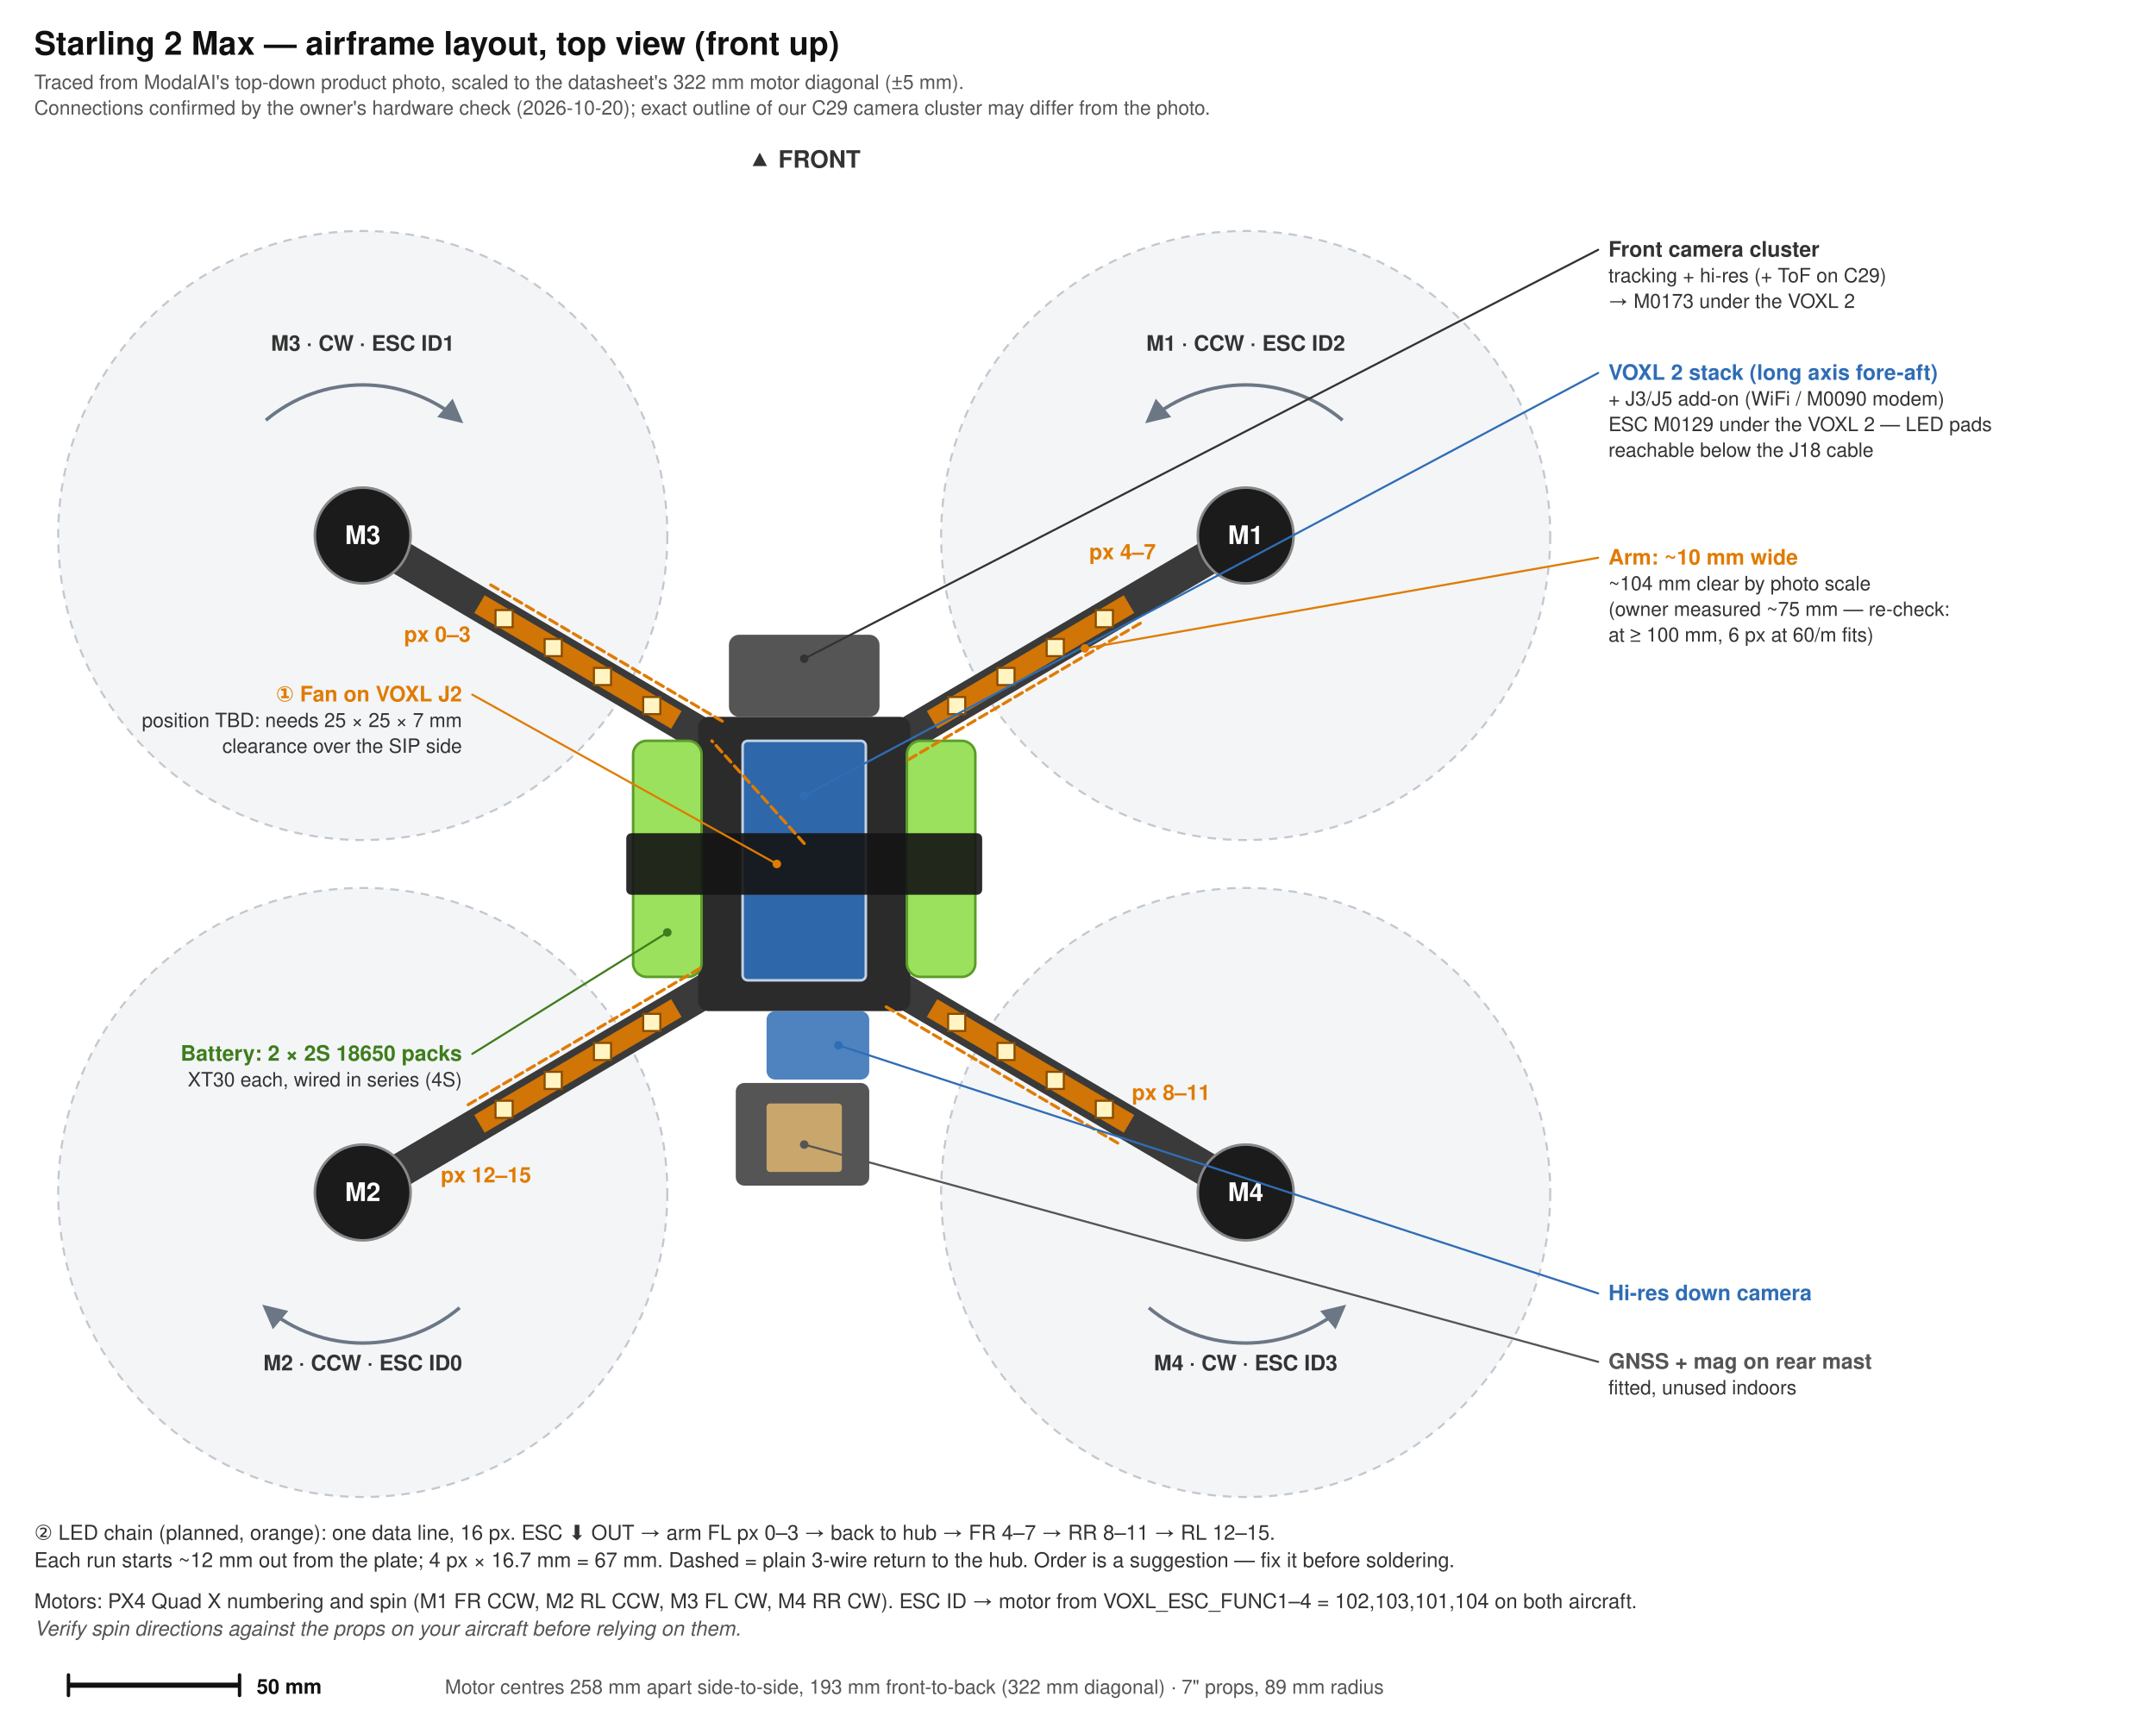
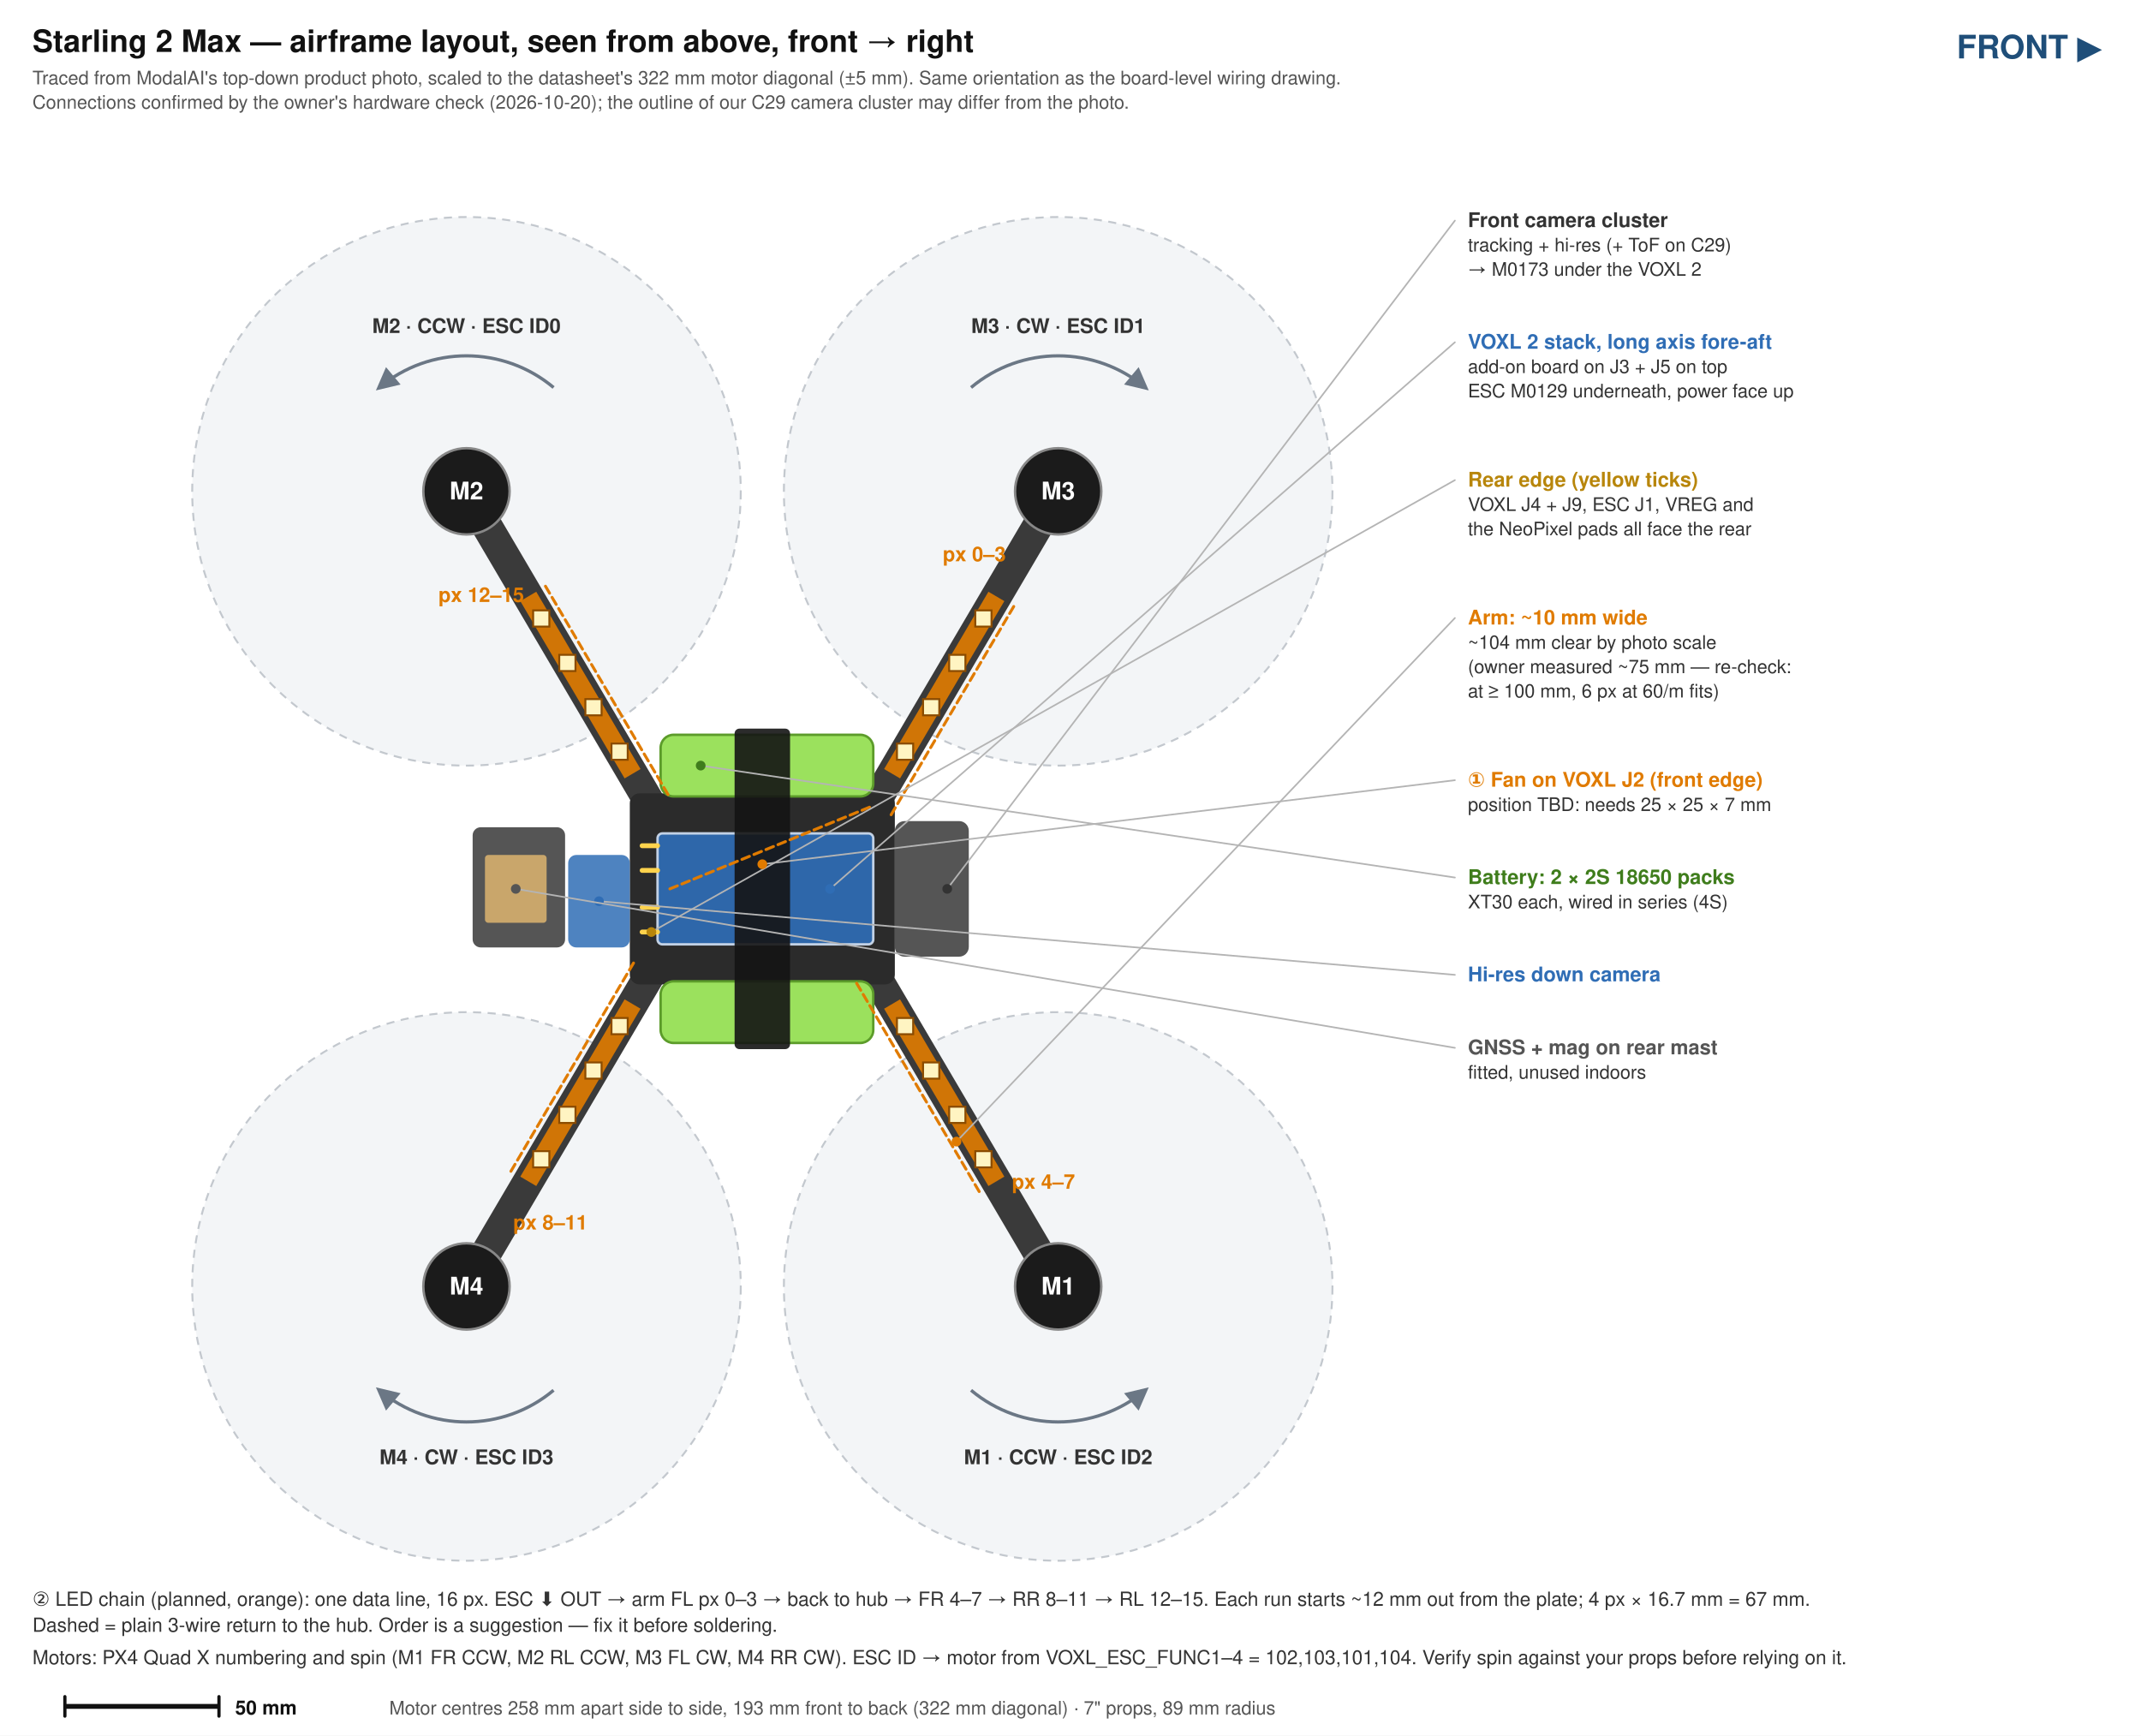
- <svg xmlns="http://www.w3.org/2000/svg" viewBox="0 0 1260 1010" width="1260" height="1010">
-   <rect x="0" y="0" width="1260" height="1010" fill="#ffffff" />
-   <text x="20.0" y="32.0" font-size="19" text-anchor="start" font-weight="bold" fill="#111" font-family="Helvetica, Arial, sans-serif">Starling 2 Max — airframe layout, top view (front up)</text>
-   <text x="20.0" y="52.0" font-size="11.5" text-anchor="start" font-weight="normal" fill="#555" font-family="Helvetica, Arial, sans-serif">Traced from ModalAI's top-down product photo, scaled to the datasheet's 322 mm motor diagonal (±5 mm).</text>
-   <text x="20.0" y="67.0" font-size="11.5" text-anchor="start" font-weight="normal" fill="#555" font-family="Helvetica, Arial, sans-serif">Connections confirmed by the owner's hardware check (2026-10-20); exact outline of our C29 camera cluster may differ from the photo.</text>
-   <circle cx="212.0" cy="313.0" r="178.0" fill="#f3f5f7" stroke="#c3c8ce" stroke-width="1.2" stroke-dasharray="5 4" />
-   <circle cx="728.0" cy="313.0" r="178.0" fill="#f3f5f7" stroke="#c3c8ce" stroke-width="1.2" stroke-dasharray="5 4" />
-   <circle cx="212.0" cy="697.0" r="178.0" fill="#f3f5f7" stroke="#c3c8ce" stroke-width="1.2" stroke-dasharray="5 4" />
-   <circle cx="728.0" cy="697.0" r="178.0" fill="#f3f5f7" stroke="#c3c8ce" stroke-width="1.2" stroke-dasharray="5 4" />
-   <line x1="416.0" y1="433.0" x2="212.0" y2="313.0" stroke="#3a3a3a" stroke-width="20.0" stroke-linecap="butt" opacity="1" />
-   <line x1="453.8" y1="483.4" x2="416.0" y2="433.0" stroke="#3a3a3a" stroke-width="20.0" stroke-linecap="butt" opacity="1" />
-   <line x1="524.0" y1="433.0" x2="728.0" y2="313.0" stroke="#3a3a3a" stroke-width="20.0" stroke-linecap="butt" opacity="1" />
-   <line x1="486.2" y1="483.4" x2="524.0" y2="433.0" stroke="#3a3a3a" stroke-width="20.0" stroke-linecap="butt" opacity="1" />
-   <line x1="416.0" y1="577.0" x2="212.0" y2="697.0" stroke="#3a3a3a" stroke-width="20.0" stroke-linecap="butt" opacity="1" />
-   <line x1="453.8" y1="526.6" x2="416.0" y2="577.0" stroke="#3a3a3a" stroke-width="20.0" stroke-linecap="butt" opacity="1" />
-   <line x1="524.0" y1="577.0" x2="728.0" y2="697.0" stroke="#3a3a3a" stroke-width="20.0" stroke-linecap="butt" opacity="1" />
-   <line x1="486.2" y1="526.6" x2="524.0" y2="577.0" stroke="#3a3a3a" stroke-width="20.0" stroke-linecap="butt" opacity="1" />
-   <rect x="408.0" y="419.0" width="124.0" height="172.0" rx="6" fill="#2b2b2b" stroke="none" stroke-width="1" opacity="1" />
-   <rect x="370.0" y="433.0" width="40.0" height="138.0" rx="8" fill="#9be15d" stroke="#5c9c2a" stroke-width="1.5" opacity="1" />
-   <rect x="530.0" y="433.0" width="40.0" height="138.0" rx="8" fill="#9be15d" stroke="#5c9c2a" stroke-width="1.5" opacity="1" />
-   <rect x="434.0" y="433.0" width="72.0" height="140.0" rx="3" fill="#2f6db5" stroke="#cfe0f5" stroke-width="1.5" opacity="0.92" />
-   <rect x="366.0" y="487.0" width="208.0" height="36.0" rx="3" fill="#141414" stroke="none" stroke-width="1" opacity="0.9" />
-   <rect x="426.0" y="371.0" width="88.0" height="48.0" rx="6" fill="#555" stroke="none" stroke-width="1" opacity="1" />
-   <rect x="448.0" y="591.0" width="60.0" height="40.0" rx="5" fill="#2f6db5" stroke="none" stroke-width="1" opacity="0.85" />
-   <rect x="430.0" y="633.0" width="78.0" height="60.0" rx="5" fill="#555" stroke="none" stroke-width="1" opacity="1" />
-   <rect x="448.0" y="645.0" width="44.0" height="40.0" rx="2" fill="#c9a66b" stroke="none" stroke-width="1" opacity="1" />
-   <circle cx="212.0" cy="313.0" r="28.0" fill="#1b1b1b" stroke="#888" stroke-width="1.5" />
-   <path d="M155.4,245.6 A88.0,88.0 0 0 1 268.6,245.6" fill="none" stroke="#6b7785" stroke-width="2" marker-end="url(#arr)" />
-   <text x="212.0" y="318.0" font-size="15" text-anchor="middle" font-weight="bold" fill="#fff" font-family="Helvetica, Arial, sans-serif">M3</text>
-   <text x="212.0" y="205.0" font-size="12.5" text-anchor="middle" font-weight="bold" fill="#333" font-family="Helvetica, Arial, sans-serif">M3 · CW · ESC ID1</text>
-   <circle cx="728.0" cy="313.0" r="28.0" fill="#1b1b1b" stroke="#888" stroke-width="1.5" />
-   <path d="M784.6,245.6 A88.0,88.0 0 0 0 671.4,245.6" fill="none" stroke="#6b7785" stroke-width="2" marker-end="url(#arr)" />
-   <text x="728.0" y="318.0" font-size="15" text-anchor="middle" font-weight="bold" fill="#fff" font-family="Helvetica, Arial, sans-serif">M1</text>
-   <text x="728.0" y="205.0" font-size="12.5" text-anchor="middle" font-weight="bold" fill="#333" font-family="Helvetica, Arial, sans-serif">M1 · CCW · ESC ID2</text>
-   <circle cx="212.0" cy="697.0" r="28.0" fill="#1b1b1b" stroke="#888" stroke-width="1.5" />
-   <path d="M268.6,764.4 A88.0,88.0 0 0 1 155.4,764.4" fill="none" stroke="#6b7785" stroke-width="2" marker-end="url(#arr)" />
-   <text x="212.0" y="702.0" font-size="15" text-anchor="middle" font-weight="bold" fill="#fff" font-family="Helvetica, Arial, sans-serif">M2</text>
-   <text x="212.0" y="801.0" font-size="12.5" text-anchor="middle" font-weight="bold" fill="#333" font-family="Helvetica, Arial, sans-serif">M2 · CCW · ESC ID0</text>
-   <circle cx="728.0" cy="697.0" r="28.0" fill="#1b1b1b" stroke="#888" stroke-width="1.5" />
-   <path d="M671.4,764.4 A88.0,88.0 0 0 0 784.6,764.4" fill="none" stroke="#6b7785" stroke-width="2" marker-end="url(#arr)" />
-   <text x="728.0" y="702.0" font-size="15" text-anchor="middle" font-weight="bold" fill="#fff" font-family="Helvetica, Arial, sans-serif">M4</text>
-   <text x="728.0" y="801.0" font-size="12.5" text-anchor="middle" font-weight="bold" fill="#333" font-family="Helvetica, Arial, sans-serif">M4 · CW · ESC ID3</text>
+ <svg xmlns="http://www.w3.org/2000/svg" viewBox="0 0 1320 1070" width="1320" height="1070">
+   <rect x="0" y="0" width="1320" height="1070" fill="#ffffff" />
  <defs>
    <marker id="arr" viewBox="0 0 10 10" refX="8" refY="5" markerWidth="7" markerHeight="7" orient="auto-start-reverse">
      <path d="M0,0 L10,5 L0,10 z" fill="#6b7785" />
    </marker>
  </defs>
-   <line x1="395.3" y1="420.8" x2="280.2" y2="353.1" stroke="#e07b00" stroke-width="12.0" stroke-linecap="butt" opacity="0.9" />
-   <rect x="375.9" y="407.4" width="10" height="10" fill="#fff4c2" stroke="#8a4b00" stroke-width="1.2" />
-   <rect x="347.1" y="390.4" width="10" height="10" fill="#fff4c2" stroke="#8a4b00" stroke-width="1.2" />
-   <rect x="318.3" y="373.5" width="10" height="10" fill="#fff4c2" stroke="#8a4b00" stroke-width="1.2" />
-   <rect x="289.6" y="356.6" width="10" height="10" fill="#fff4c2" stroke="#8a4b00" stroke-width="1.2" />
-   <line x1="286.8" y1="341.9" x2="422.6" y2="421.8" stroke="#e07b00" stroke-width="1.8" stroke-linecap="round" opacity="1" stroke-dasharray="5 3" />
-   <text x="255.6" y="375.1" font-size="12.5" text-anchor="middle" font-weight="bold" fill="#e07b00" font-family="Helvetica, Arial, sans-serif">px 0–3</text>
-   <line x1="544.7" y1="420.8" x2="659.8" y2="353.1" stroke="#e07b00" stroke-width="12.0" stroke-linecap="butt" opacity="0.9" />
-   <rect x="554.1" y="407.4" width="10" height="10" fill="#fff4c2" stroke="#8a4b00" stroke-width="1.2" />
-   <rect x="582.9" y="390.4" width="10" height="10" fill="#fff4c2" stroke="#8a4b00" stroke-width="1.2" />
-   <rect x="611.7" y="373.5" width="10" height="10" fill="#fff4c2" stroke="#8a4b00" stroke-width="1.2" />
-   <rect x="640.4" y="356.6" width="10" height="10" fill="#fff4c2" stroke="#8a4b00" stroke-width="1.2" />
-   <line x1="666.4" y1="364.3" x2="530.6" y2="444.2" stroke="#e07b00" stroke-width="1.8" stroke-linecap="round" opacity="1" stroke-dasharray="5 3" />
-   <text x="656.0" y="326.9" font-size="12.5" text-anchor="middle" font-weight="bold" fill="#e07b00" font-family="Helvetica, Arial, sans-serif">px 4–7</text>
-   <line x1="544.7" y1="589.2" x2="659.8" y2="656.9" stroke="#e07b00" stroke-width="12.0" stroke-linecap="butt" opacity="0.9" />
-   <rect x="554.1" y="592.6" width="10" height="10" fill="#fff4c2" stroke="#8a4b00" stroke-width="1.2" />
-   <rect x="582.9" y="609.6" width="10" height="10" fill="#fff4c2" stroke="#8a4b00" stroke-width="1.2" />
-   <rect x="611.7" y="626.5" width="10" height="10" fill="#fff4c2" stroke="#8a4b00" stroke-width="1.2" />
-   <rect x="640.4" y="643.4" width="10" height="10" fill="#fff4c2" stroke="#8a4b00" stroke-width="1.2" />
-   <line x1="653.2" y1="668.1" x2="517.4" y2="588.2" stroke="#e07b00" stroke-width="1.8" stroke-linecap="round" opacity="1" stroke-dasharray="5 3" />
-   <text x="684.4" y="642.9" font-size="12.5" text-anchor="middle" font-weight="bold" fill="#e07b00" font-family="Helvetica, Arial, sans-serif">px 8–11</text>
-   <line x1="395.3" y1="589.2" x2="280.2" y2="656.9" stroke="#e07b00" stroke-width="12.0" stroke-linecap="butt" opacity="0.9" />
-   <rect x="375.9" y="592.6" width="10" height="10" fill="#fff4c2" stroke="#8a4b00" stroke-width="1.2" />
-   <rect x="347.1" y="609.6" width="10" height="10" fill="#fff4c2" stroke="#8a4b00" stroke-width="1.2" />
-   <rect x="318.3" y="626.5" width="10" height="10" fill="#fff4c2" stroke="#8a4b00" stroke-width="1.2" />
-   <rect x="289.6" y="643.4" width="10" height="10" fill="#fff4c2" stroke="#8a4b00" stroke-width="1.2" />
-   <line x1="273.6" y1="645.7" x2="409.4" y2="565.8" stroke="#e07b00" stroke-width="1.8" stroke-linecap="round" opacity="1" stroke-dasharray="5 3" />
-   <text x="284.0" y="691.1" font-size="12.5" text-anchor="middle" font-weight="bold" fill="#e07b00" font-family="Helvetica, Arial, sans-serif">px 12–15</text>
-   <line x1="470.0" y1="493.0" x2="416.0" y2="433.0" stroke="#e07b00" stroke-width="1.8" stroke-linecap="round" opacity="1" stroke-dasharray="5 3" />
-   <text x="438.0" y="451.0" font-size="10" text-anchor="start" font-weight="normal" fill="#111" font-family="Helvetica, Arial, sans-serif" />
-   <line x1="470.0" y1="385.0" x2="934.0" y2="146.0" stroke="#333" stroke-width="1.2" stroke-linecap="round" opacity="1" />
-   <circle cx="470.0" cy="385.0" r="2.5" fill="#333" />
-   <text x="940.0" y="150.0" font-size="12.5" text-anchor="start" font-weight="bold" fill="#333" font-family="Helvetica, Arial, sans-serif">Front camera cluster</text>
-   <text x="940.0" y="165.0" font-size="11.5" text-anchor="start" font-weight="normal" fill="#333" font-family="Helvetica, Arial, sans-serif">tracking + hi-res (+ ToF on C29)</text>
-   <text x="940.0" y="180.0" font-size="11.5" text-anchor="start" font-weight="normal" fill="#333" font-family="Helvetica, Arial, sans-serif">→ M0173 under the VOXL 2</text>
-   <line x1="470.0" y1="465.0" x2="934.0" y2="218.0" stroke="#2f6db5" stroke-width="1.2" stroke-linecap="round" opacity="1" />
-   <circle cx="470.0" cy="465.0" r="2.5" fill="#2f6db5" />
-   <text x="940.0" y="222.0" font-size="12.5" text-anchor="start" font-weight="bold" fill="#2f6db5" font-family="Helvetica, Arial, sans-serif">VOXL 2 stack (long axis fore-aft)</text>
-   <text x="940.0" y="237.0" font-size="11.5" text-anchor="start" font-weight="normal" fill="#333" font-family="Helvetica, Arial, sans-serif">+ J3/J5 add-on (WiFi / M0090 modem)</text>
-   <text x="940.0" y="252.0" font-size="11.5" text-anchor="start" font-weight="normal" fill="#333" font-family="Helvetica, Arial, sans-serif">ESC M0129 under the VOXL 2 — LED pads</text>
-   <text x="940.0" y="267.0" font-size="11.5" text-anchor="start" font-weight="normal" fill="#333" font-family="Helvetica, Arial, sans-serif">reachable below the J18 cable</text>
-   <line x1="390.0" y1="545.0" x2="276.0" y2="616.0" stroke="#3f7d1c" stroke-width="1.2" stroke-linecap="round" opacity="1" />
-   <circle cx="390.0" cy="545.0" r="2.5" fill="#3f7d1c" />
-   <text x="270.0" y="620.0" font-size="12.5" text-anchor="end" font-weight="bold" fill="#3f7d1c" font-family="Helvetica, Arial, sans-serif">Battery: 2 × 2S 18650 packs</text>
-   <text x="270.0" y="635.0" font-size="11.5" text-anchor="end" font-weight="normal" fill="#333" font-family="Helvetica, Arial, sans-serif">XT30 each, wired in series (4S)</text>
-   <line x1="490.0" y1="611.0" x2="934.0" y2="756.0" stroke="#2f6db5" stroke-width="1.2" stroke-linecap="round" opacity="1" />
-   <circle cx="490.0" cy="611.0" r="2.5" fill="#2f6db5" />
-   <text x="940.0" y="760.0" font-size="12.5" text-anchor="start" font-weight="bold" fill="#2f6db5" font-family="Helvetica, Arial, sans-serif">Hi-res down camera</text>
-   <line x1="470.0" y1="669.0" x2="934.0" y2="796.0" stroke="#555" stroke-width="1.2" stroke-linecap="round" opacity="1" />
-   <circle cx="470.0" cy="669.0" r="2.5" fill="#555" />
-   <text x="940.0" y="800.0" font-size="12.5" text-anchor="start" font-weight="bold" fill="#555" font-family="Helvetica, Arial, sans-serif">GNSS + mag on rear mast</text>
-   <text x="940.0" y="815.0" font-size="11.5" text-anchor="start" font-weight="normal" fill="#333" font-family="Helvetica, Arial, sans-serif">fitted, unused indoors</text>
-   <line x1="454.0" y1="505.0" x2="276.0" y2="406.0" stroke="#e07b00" stroke-width="1.2" stroke-linecap="round" opacity="1" />
-   <circle cx="454.0" cy="505.0" r="2.5" fill="#e07b00" />
-   <text x="270.0" y="410.0" font-size="12.5" text-anchor="end" font-weight="bold" fill="#e07b00" font-family="Helvetica, Arial, sans-serif">① Fan on VOXL J2</text>
-   <text x="270.0" y="425.0" font-size="11.5" text-anchor="end" font-weight="normal" fill="#333" font-family="Helvetica, Arial, sans-serif">position TBD: needs 25 × 25 × 7 mm</text>
-   <text x="270.0" y="440.0" font-size="11.5" text-anchor="end" font-weight="normal" fill="#333" font-family="Helvetica, Arial, sans-serif">clearance over the SIP side</text>
-   <text x="664.2" y="399.0" font-size="10" text-anchor="start" font-weight="normal" fill="#111" font-family="Helvetica, Arial, sans-serif" />
-   <line x1="634.0" y1="379.0" x2="934.0" y2="326.0" stroke="#e07b00" stroke-width="1.2" stroke-linecap="round" opacity="1" />
-   <circle cx="634.0" cy="379.0" r="2.5" fill="#e07b00" />
-   <text x="940.0" y="330.0" font-size="12.5" text-anchor="start" font-weight="bold" fill="#e07b00" font-family="Helvetica, Arial, sans-serif">Arm: ~10 mm wide</text>
-   <text x="940.0" y="345.0" font-size="11.5" text-anchor="start" font-weight="normal" fill="#333" font-family="Helvetica, Arial, sans-serif">~104 mm clear by photo scale</text>
-   <text x="940.0" y="360.0" font-size="11.5" text-anchor="start" font-weight="normal" fill="#333" font-family="Helvetica, Arial, sans-serif">(owner measured ~75 mm — re-check:</text>
-   <text x="940.0" y="375.0" font-size="11.5" text-anchor="start" font-weight="normal" fill="#333" font-family="Helvetica, Arial, sans-serif">at ≥ 100 mm, 6 px at 60/m fits)</text>
-   <text x="20.0" y="900.0" font-size="12" text-anchor="start" font-weight="normal" fill="#333" font-family="Helvetica, Arial, sans-serif">② LED chain (planned, orange): one data line, 16 px. ESC ⬇ OUT → arm FL px 0–3 → back to hub → FR 4–7 → RR 8–11 → RL 12–15.</text>
-   <text x="20.0" y="916.0" font-size="12" text-anchor="start" font-weight="normal" fill="#333" font-family="Helvetica, Arial, sans-serif">Each run starts ~12 mm out from the plate; 4 px × 16.7 mm = 67 mm. Dashed = plain 3-wire return to the hub. Order is a suggestion — fix it before soldering.</text>
-   <text x="20.0" y="940.0" font-size="12" text-anchor="start" font-weight="normal" fill="#333" font-family="Helvetica, Arial, sans-serif">Motors: PX4 Quad X numbering and spin (M1 FR CCW, M2 RL CCW, M3 FL CW, M4 RR CW). ESC ID → motor from VOXL_ESC_FUNC1–4 = 102,103,101,104 on both aircraft.</text>
-   <text x="20.0" y="956.0" font-size="12" text-anchor="start" font-weight="normal" fill="#555" font-family="Helvetica, Arial, sans-serif" font-style="italic">Verify spin directions against the props on your aircraft before relying on them.</text>
-   <text x="470.0" y="98.0" font-size="14" text-anchor="middle" font-weight="bold" fill="#333" font-family="Helvetica, Arial, sans-serif">▲ FRONT</text>
-   <line x1="40.0" y1="985.0" x2="140.0" y2="985.0" stroke="#111" stroke-width="3" stroke-linecap="butt" opacity="1" />
-   <line x1="40.0" y1="979.0" x2="40.0" y2="991.0" stroke="#111" stroke-width="2" stroke-linecap="round" opacity="1" />
-   <line x1="140.0" y1="979.0" x2="140.0" y2="991.0" stroke="#111" stroke-width="2" stroke-linecap="round" opacity="1" />
-   <text x="150.0" y="990.0" font-size="12" text-anchor="start" font-weight="bold" fill="#111" font-family="Helvetica, Arial, sans-serif">50 mm</text>
-   <text x="260.0" y="990.0" font-size="11.5" text-anchor="start" font-weight="normal" fill="#555" font-family="Helvetica, Arial, sans-serif">Motor centres 258 mm apart side-to-side, 193 mm front-to-back (322 mm diagonal) · 7" props, 89 mm radius</text>
+   <text x="20.0" y="32.0" font-size="19" text-anchor="start" font-weight="bold" fill="#111" font-family="Helvetica, Arial, sans-serif">Starling 2 Max — airframe layout, seen from above, front → right</text>
+   <text x="20.0" y="52.0" font-size="11.5" text-anchor="start" font-weight="normal" fill="#555" font-family="Helvetica, Arial, sans-serif">Traced from ModalAI's top-down product photo, scaled to the datasheet's 322 mm motor diagonal (±5 mm). Same orientation as the board-level wiring drawing.</text>
+   <text x="20.0" y="67.0" font-size="11.5" text-anchor="start" font-weight="normal" fill="#555" font-family="Helvetica, Arial, sans-serif">Connections confirmed by the owner's hardware check (2026-10-20); the outline of our C29 camera cluster may differ from the photo.</text>
+   <text x="1296.0" y="36.0" font-size="20" text-anchor="end" font-weight="bold" fill="#1f4e79" font-family="Helvetica, Arial, sans-serif">FRONT ▶</text>
+   <circle cx="652.4" cy="302.9" r="169.1" fill="#f3f5f7" stroke="#c3c8ce" stroke-width="1.2" stroke-dasharray="5 4" />
+   <circle cx="652.4" cy="793.1" r="169.1" fill="#f3f5f7" stroke="#c3c8ce" stroke-width="1.2" stroke-dasharray="5 4" />
+   <circle cx="287.6" cy="302.9" r="169.1" fill="#f3f5f7" stroke="#c3c8ce" stroke-width="1.2" stroke-dasharray="5 4" />
+   <circle cx="287.6" cy="793.1" r="169.1" fill="#f3f5f7" stroke="#c3c8ce" stroke-width="1.2" stroke-dasharray="5 4" />
+   <line x1="538.4" y1="496.7" x2="652.4" y2="302.9" stroke="#3a3a3a" stroke-width="19.0" stroke-linecap="butt" opacity="1" />
+   <line x1="490.5" y1="532.6" x2="538.4" y2="496.7" stroke="#3a3a3a" stroke-width="19.0" stroke-linecap="butt" opacity="1" />
+   <line x1="538.4" y1="599.3" x2="652.4" y2="793.1" stroke="#3a3a3a" stroke-width="19.0" stroke-linecap="butt" opacity="1" />
+   <line x1="490.5" y1="563.4" x2="538.4" y2="599.3" stroke="#3a3a3a" stroke-width="19.0" stroke-linecap="butt" opacity="1" />
+   <line x1="401.6" y1="496.7" x2="287.6" y2="302.9" stroke="#3a3a3a" stroke-width="19.0" stroke-linecap="butt" opacity="1" />
+   <line x1="449.5" y1="532.6" x2="401.6" y2="496.7" stroke="#3a3a3a" stroke-width="19.0" stroke-linecap="butt" opacity="1" />
+   <line x1="401.6" y1="599.3" x2="287.6" y2="793.1" stroke="#3a3a3a" stroke-width="19.0" stroke-linecap="butt" opacity="1" />
+   <line x1="449.5" y1="563.4" x2="401.6" y2="599.3" stroke="#3a3a3a" stroke-width="19.0" stroke-linecap="butt" opacity="1" />
+   <rect x="388.3" y="489.1" width="163.4" height="117.8" rx="6" fill="#2b2b2b" stroke="none" stroke-width="1" opacity="1" />
+   <rect x="407.3" y="453.0" width="131.1" height="38.0" rx="8" fill="#9be15d" stroke="#5c9c2a" stroke-width="1.5" opacity="1" />
+   <rect x="407.3" y="605.0" width="131.1" height="38.0" rx="8" fill="#9be15d" stroke="#5c9c2a" stroke-width="1.5" opacity="1" />
+   <rect x="405.4" y="513.8" width="133.0" height="68.4" rx="3" fill="#2f6db5" stroke="#cfe0f5" stroke-width="1.5" opacity="0.92" />
+   <rect x="452.9" y="449.2" width="34.2" height="197.6" rx="3" fill="#141414" stroke="none" stroke-width="1" opacity="0.9" />
+   <rect x="551.7" y="506.2" width="45.6" height="83.6" rx="6" fill="#555" stroke="none" stroke-width="1" opacity="1" />
+   <rect x="350.3" y="527.1" width="38.0" height="57.0" rx="5" fill="#2f6db5" stroke="none" stroke-width="1" opacity="0.85" />
+   <rect x="291.4" y="510.0" width="57.0" height="74.1" rx="5" fill="#555" stroke="none" stroke-width="1" opacity="1" />
+   <rect x="299.0" y="527.1" width="38.0" height="41.8" rx="2" fill="#c9a66b" stroke="none" stroke-width="1" opacity="1" />
+   <line x1="405.4" y1="521.4" x2="395.9" y2="521.4" stroke="#ffd34d" stroke-width="3" stroke-linecap="round" opacity="1" />
+   <line x1="405.4" y1="536.6" x2="395.9" y2="536.6" stroke="#ffd34d" stroke-width="3" stroke-linecap="round" opacity="1" />
+   <line x1="405.4" y1="559.4" x2="395.9" y2="559.4" stroke="#ffd34d" stroke-width="3" stroke-linecap="round" opacity="1" />
+   <line x1="405.4" y1="574.6" x2="395.9" y2="574.6" stroke="#ffd34d" stroke-width="3" stroke-linecap="round" opacity="1" />
+   <circle cx="652.4" cy="302.9" r="26.6" fill="#1b1b1b" stroke="#888" stroke-width="1.5" />
+   <path d="M598.7,238.9 A83.6,83.6 0 0 1 706.1,238.9" fill="none" stroke="#6b7785" stroke-width="2" marker-end="url(#arr)" />
+   <text x="652.4" y="307.9" font-size="15" text-anchor="middle" font-weight="bold" fill="#fff" font-family="Helvetica, Arial, sans-serif">M3</text>
+   <text x="652.4" y="205.3" font-size="12.5" text-anchor="middle" font-weight="bold" fill="#333" font-family="Helvetica, Arial, sans-serif">M3 · CW · ESC ID1</text>
+   <circle cx="652.4" cy="793.1" r="26.6" fill="#1b1b1b" stroke="#888" stroke-width="1.5" />
+   <path d="M598.7,857.1 A83.6,83.6 0 0 0 706.1,857.1" fill="none" stroke="#6b7785" stroke-width="2" marker-end="url(#arr)" />
+   <text x="652.4" y="798.1" font-size="15" text-anchor="middle" font-weight="bold" fill="#fff" font-family="Helvetica, Arial, sans-serif">M1</text>
+   <text x="652.4" y="902.7" font-size="12.5" text-anchor="middle" font-weight="bold" fill="#333" font-family="Helvetica, Arial, sans-serif">M1 · CCW · ESC ID2</text>
+   <circle cx="287.6" cy="302.9" r="26.6" fill="#1b1b1b" stroke="#888" stroke-width="1.5" />
+   <path d="M341.3,238.9 A83.6,83.6 0 0 0 233.9,238.9" fill="none" stroke="#6b7785" stroke-width="2" marker-end="url(#arr)" />
+   <text x="287.6" y="307.9" font-size="15" text-anchor="middle" font-weight="bold" fill="#fff" font-family="Helvetica, Arial, sans-serif">M2</text>
+   <text x="287.6" y="205.3" font-size="12.5" text-anchor="middle" font-weight="bold" fill="#333" font-family="Helvetica, Arial, sans-serif">M2 · CCW · ESC ID0</text>
+   <circle cx="287.6" cy="793.1" r="26.6" fill="#1b1b1b" stroke="#888" stroke-width="1.5" />
+   <path d="M341.3,857.1 A83.6,83.6 0 0 1 233.9,857.1" fill="none" stroke="#6b7785" stroke-width="2" marker-end="url(#arr)" />
+   <text x="287.6" y="798.1" font-size="15" text-anchor="middle" font-weight="bold" fill="#fff" font-family="Helvetica, Arial, sans-serif">M4</text>
+   <text x="287.6" y="902.7" font-size="12.5" text-anchor="middle" font-weight="bold" fill="#333" font-family="Helvetica, Arial, sans-serif">M4 · CW · ESC ID3</text>
+   <line x1="550.0" y1="477.0" x2="614.3" y2="367.7" stroke="#e07b00" stroke-width="11.4" stroke-linecap="butt" opacity="0.9" />
+   <rect x="553.0" y="458.4" width="10" height="10" fill="#fff4c2" stroke="#8a4b00" stroke-width="1.2" />
+   <rect x="569.1" y="431.0" width="10" height="10" fill="#fff4c2" stroke="#8a4b00" stroke-width="1.2" />
+   <rect x="585.2" y="403.7" width="10" height="10" fill="#fff4c2" stroke="#8a4b00" stroke-width="1.2" />
+   <rect x="601.3" y="376.3" width="10" height="10" fill="#fff4c2" stroke="#8a4b00" stroke-width="1.2" />
+   <line x1="625.0" y1="373.9" x2="549.0" y2="503.0" stroke="#e07b00" stroke-width="1.8" stroke-linecap="round" opacity="1" stroke-dasharray="5 3" />
+   <text x="600.7" y="346.0" font-size="12.5" text-anchor="middle" font-weight="bold" fill="#e07b00" font-family="Helvetica, Arial, sans-serif">px 0–3</text>
+   <line x1="550.0" y1="619.0" x2="614.3" y2="728.3" stroke="#e07b00" stroke-width="11.4" stroke-linecap="butt" opacity="0.9" />
+   <rect x="553.0" y="627.6" width="10" height="10" fill="#fff4c2" stroke="#8a4b00" stroke-width="1.2" />
+   <rect x="569.1" y="655.0" width="10" height="10" fill="#fff4c2" stroke="#8a4b00" stroke-width="1.2" />
+   <rect x="585.2" y="682.3" width="10" height="10" fill="#fff4c2" stroke="#8a4b00" stroke-width="1.2" />
+   <rect x="601.3" y="709.7" width="10" height="10" fill="#fff4c2" stroke="#8a4b00" stroke-width="1.2" />
+   <line x1="603.7" y1="734.6" x2="527.8" y2="605.6" stroke="#e07b00" stroke-width="1.8" stroke-linecap="round" opacity="1" stroke-dasharray="5 3" />
+   <text x="643.3" y="732.9" font-size="12.5" text-anchor="middle" font-weight="bold" fill="#e07b00" font-family="Helvetica, Arial, sans-serif">px 4–7</text>
+   <line x1="390.0" y1="619.0" x2="325.7" y2="728.3" stroke="#e07b00" stroke-width="11.4" stroke-linecap="butt" opacity="0.9" />
+   <rect x="377.0" y="627.6" width="10" height="10" fill="#fff4c2" stroke="#8a4b00" stroke-width="1.2" />
+   <rect x="360.9" y="655.0" width="10" height="10" fill="#fff4c2" stroke="#8a4b00" stroke-width="1.2" />
+   <rect x="344.8" y="682.3" width="10" height="10" fill="#fff4c2" stroke="#8a4b00" stroke-width="1.2" />
+   <rect x="328.7" y="709.7" width="10" height="10" fill="#fff4c2" stroke="#8a4b00" stroke-width="1.2" />
+   <line x1="315.0" y1="722.1" x2="391.0" y2="593.0" stroke="#e07b00" stroke-width="1.8" stroke-linecap="round" opacity="1" stroke-dasharray="5 3" />
+   <text x="339.3" y="758.0" font-size="12.5" text-anchor="middle" font-weight="bold" fill="#e07b00" font-family="Helvetica, Arial, sans-serif">px 8–11</text>
+   <line x1="390.0" y1="477.0" x2="325.7" y2="367.7" stroke="#e07b00" stroke-width="11.4" stroke-linecap="butt" opacity="0.9" />
+   <rect x="377.0" y="458.4" width="10" height="10" fill="#fff4c2" stroke="#8a4b00" stroke-width="1.2" />
+   <rect x="360.9" y="431.0" width="10" height="10" fill="#fff4c2" stroke="#8a4b00" stroke-width="1.2" />
+   <rect x="344.8" y="403.7" width="10" height="10" fill="#fff4c2" stroke="#8a4b00" stroke-width="1.2" />
+   <rect x="328.7" y="376.3" width="10" height="10" fill="#fff4c2" stroke="#8a4b00" stroke-width="1.2" />
+   <line x1="336.3" y1="361.4" x2="412.2" y2="490.4" stroke="#e07b00" stroke-width="1.8" stroke-linecap="round" opacity="1" stroke-dasharray="5 3" />
+   <text x="296.7" y="371.1" font-size="12.5" text-anchor="middle" font-weight="bold" fill="#e07b00" font-family="Helvetica, Arial, sans-serif">px 12–15</text>
+   <line x1="413.0" y1="548.0" x2="538.4" y2="496.7" stroke="#e07b00" stroke-width="1.8" stroke-linecap="round" opacity="1" stroke-dasharray="5 3" />
+   <line x1="584.0" y1="548.0" x2="897.0" y2="136.0" stroke="#b4b4b4" stroke-width="1.0" stroke-linecap="round" opacity="1" />
+   <circle cx="584.0" cy="548.0" r="3" fill="#333" />
+   <text x="905.0" y="140.0" font-size="12.5" text-anchor="start" font-weight="bold" fill="#333" font-family="Helvetica, Arial, sans-serif">Front camera cluster</text>
+   <text x="905.0" y="155.0" font-size="11.5" text-anchor="start" font-weight="normal" fill="#333" font-family="Helvetica, Arial, sans-serif">tracking + hi-res (+ ToF on C29)</text>
+   <text x="905.0" y="170.0" font-size="11.5" text-anchor="start" font-weight="normal" fill="#333" font-family="Helvetica, Arial, sans-serif">→ M0173 under the VOXL 2</text>
+   <line x1="511.8" y1="548.0" x2="897.0" y2="211.0" stroke="#b4b4b4" stroke-width="1.0" stroke-linecap="round" opacity="1" />
+   <circle cx="511.8" cy="548.0" r="3" fill="#2f6db5" />
+   <text x="905.0" y="215.0" font-size="12.5" text-anchor="start" font-weight="bold" fill="#2f6db5" font-family="Helvetica, Arial, sans-serif">VOXL 2 stack, long axis fore-aft</text>
+   <text x="905.0" y="230.0" font-size="11.5" text-anchor="start" font-weight="normal" fill="#333" font-family="Helvetica, Arial, sans-serif">add-on board on J3 + J5 on top</text>
+   <text x="905.0" y="245.0" font-size="11.5" text-anchor="start" font-weight="normal" fill="#333" font-family="Helvetica, Arial, sans-serif">ESC M0129 underneath, power face up</text>
+   <line x1="401.6" y1="574.6" x2="897.0" y2="296.0" stroke="#b4b4b4" stroke-width="1.0" stroke-linecap="round" opacity="1" />
+   <circle cx="401.6" cy="574.6" r="3" fill="#b8860b" />
+   <text x="905.0" y="300.0" font-size="12.5" text-anchor="start" font-weight="bold" fill="#b8860b" font-family="Helvetica, Arial, sans-serif">Rear edge (yellow ticks)</text>
+   <text x="905.0" y="315.0" font-size="11.5" text-anchor="start" font-weight="normal" fill="#333" font-family="Helvetica, Arial, sans-serif">VOXL J4 + J9, ESC J1, VREG and</text>
+   <text x="905.0" y="330.0" font-size="11.5" text-anchor="start" font-weight="normal" fill="#333" font-family="Helvetica, Arial, sans-serif">the NeoPixel pads all face the rear</text>
+   <line x1="589.7" y1="703.8" x2="897.0" y2="381.0" stroke="#b4b4b4" stroke-width="1.0" stroke-linecap="round" opacity="1" />
+   <circle cx="589.7" cy="703.8" r="3" fill="#e07b00" />
+   <text x="905.0" y="385.0" font-size="12.5" text-anchor="start" font-weight="bold" fill="#e07b00" font-family="Helvetica, Arial, sans-serif">Arm: ~10 mm wide</text>
+   <text x="905.0" y="400.0" font-size="11.5" text-anchor="start" font-weight="normal" fill="#333" font-family="Helvetica, Arial, sans-serif">~104 mm clear by photo scale</text>
+   <text x="905.0" y="415.0" font-size="11.5" text-anchor="start" font-weight="normal" fill="#333" font-family="Helvetica, Arial, sans-serif">(owner measured ~75 mm — re-check:</text>
+   <text x="905.0" y="430.0" font-size="11.5" text-anchor="start" font-weight="normal" fill="#333" font-family="Helvetica, Arial, sans-serif">at ≥ 100 mm, 6 px at 60/m fits)</text>
+   <line x1="470.0" y1="532.8" x2="897.0" y2="481.0" stroke="#b4b4b4" stroke-width="1.0" stroke-linecap="round" opacity="1" />
+   <circle cx="470.0" cy="532.8" r="3" fill="#e07b00" />
+   <text x="905.0" y="485.0" font-size="12.5" text-anchor="start" font-weight="bold" fill="#e07b00" font-family="Helvetica, Arial, sans-serif">① Fan on VOXL J2 (front edge)</text>
+   <text x="905.0" y="500.0" font-size="11.5" text-anchor="start" font-weight="normal" fill="#333" font-family="Helvetica, Arial, sans-serif">position TBD: needs 25 × 25 × 7 mm</text>
+   <line x1="432.0" y1="472.0" x2="897.0" y2="541.0" stroke="#b4b4b4" stroke-width="1.0" stroke-linecap="round" opacity="1" />
+   <circle cx="432.0" cy="472.0" r="3" fill="#3f7d1c" />
+   <text x="905.0" y="545.0" font-size="12.5" text-anchor="start" font-weight="bold" fill="#3f7d1c" font-family="Helvetica, Arial, sans-serif">Battery: 2 × 2S 18650 packs</text>
+   <text x="905.0" y="560.0" font-size="11.5" text-anchor="start" font-weight="normal" fill="#333" font-family="Helvetica, Arial, sans-serif">XT30 each, wired in series (4S)</text>
+   <line x1="369.3" y1="555.6" x2="897.0" y2="601.0" stroke="#b4b4b4" stroke-width="1.0" stroke-linecap="round" opacity="1" />
+   <circle cx="369.3" cy="555.6" r="3" fill="#2f6db5" />
+   <text x="905.0" y="605.0" font-size="12.5" text-anchor="start" font-weight="bold" fill="#2f6db5" font-family="Helvetica, Arial, sans-serif">Hi-res down camera</text>
+   <line x1="318.0" y1="548.0" x2="897.0" y2="646.0" stroke="#b4b4b4" stroke-width="1.0" stroke-linecap="round" opacity="1" />
+   <circle cx="318.0" cy="548.0" r="3" fill="#555" />
+   <text x="905.0" y="650.0" font-size="12.5" text-anchor="start" font-weight="bold" fill="#555" font-family="Helvetica, Arial, sans-serif">GNSS + mag on rear mast</text>
+   <text x="905.0" y="665.0" font-size="11.5" text-anchor="start" font-weight="normal" fill="#333" font-family="Helvetica, Arial, sans-serif">fitted, unused indoors</text>
+   <text x="20.0" y="990.0" font-size="12" text-anchor="start" font-weight="normal" fill="#333" font-family="Helvetica, Arial, sans-serif">② LED chain (planned, orange): one data line, 16 px. ESC ⬇ OUT → arm FL px 0–3 → back to hub → FR 4–7 → RR 8–11 → RL 12–15. Each run starts ~12 mm out from the plate; 4 px × 16.7 mm = 67 mm.</text>
+   <text x="20.0" y="1006.0" font-size="12" text-anchor="start" font-weight="normal" fill="#333" font-family="Helvetica, Arial, sans-serif">Dashed = plain 3-wire return to the hub. Order is a suggestion — fix it before soldering.</text>
+   <text x="20.0" y="1026.0" font-size="12" text-anchor="start" font-weight="normal" fill="#333" font-family="Helvetica, Arial, sans-serif">Motors: PX4 Quad X numbering and spin (M1 FR CCW, M2 RL CCW, M3 FL CW, M4 RR CW). ESC ID → motor from VOXL_ESC_FUNC1–4 = 102,103,101,104. Verify spin against your props before relying on it.</text>
+   <line x1="40.0" y1="1052.0" x2="135.0" y2="1052.0" stroke="#111" stroke-width="3" stroke-linecap="butt" opacity="1" />
+   <line x1="40.0" y1="1046.0" x2="40.0" y2="1058.0" stroke="#111" stroke-width="2" stroke-linecap="round" opacity="1" />
+   <line x1="135.0" y1="1046.0" x2="135.0" y2="1058.0" stroke="#111" stroke-width="2" stroke-linecap="round" opacity="1" />
+   <text x="145.0" y="1057.0" font-size="12" text-anchor="start" font-weight="bold" fill="#111" font-family="Helvetica, Arial, sans-serif">50 mm</text>
+   <text x="240.0" y="1057.0" font-size="11.5" text-anchor="start" font-weight="normal" fill="#555" font-family="Helvetica, Arial, sans-serif">Motor centres 258 mm apart side to side, 193 mm front to back (322 mm diagonal) · 7" props, 89 mm radius</text>
</svg>
